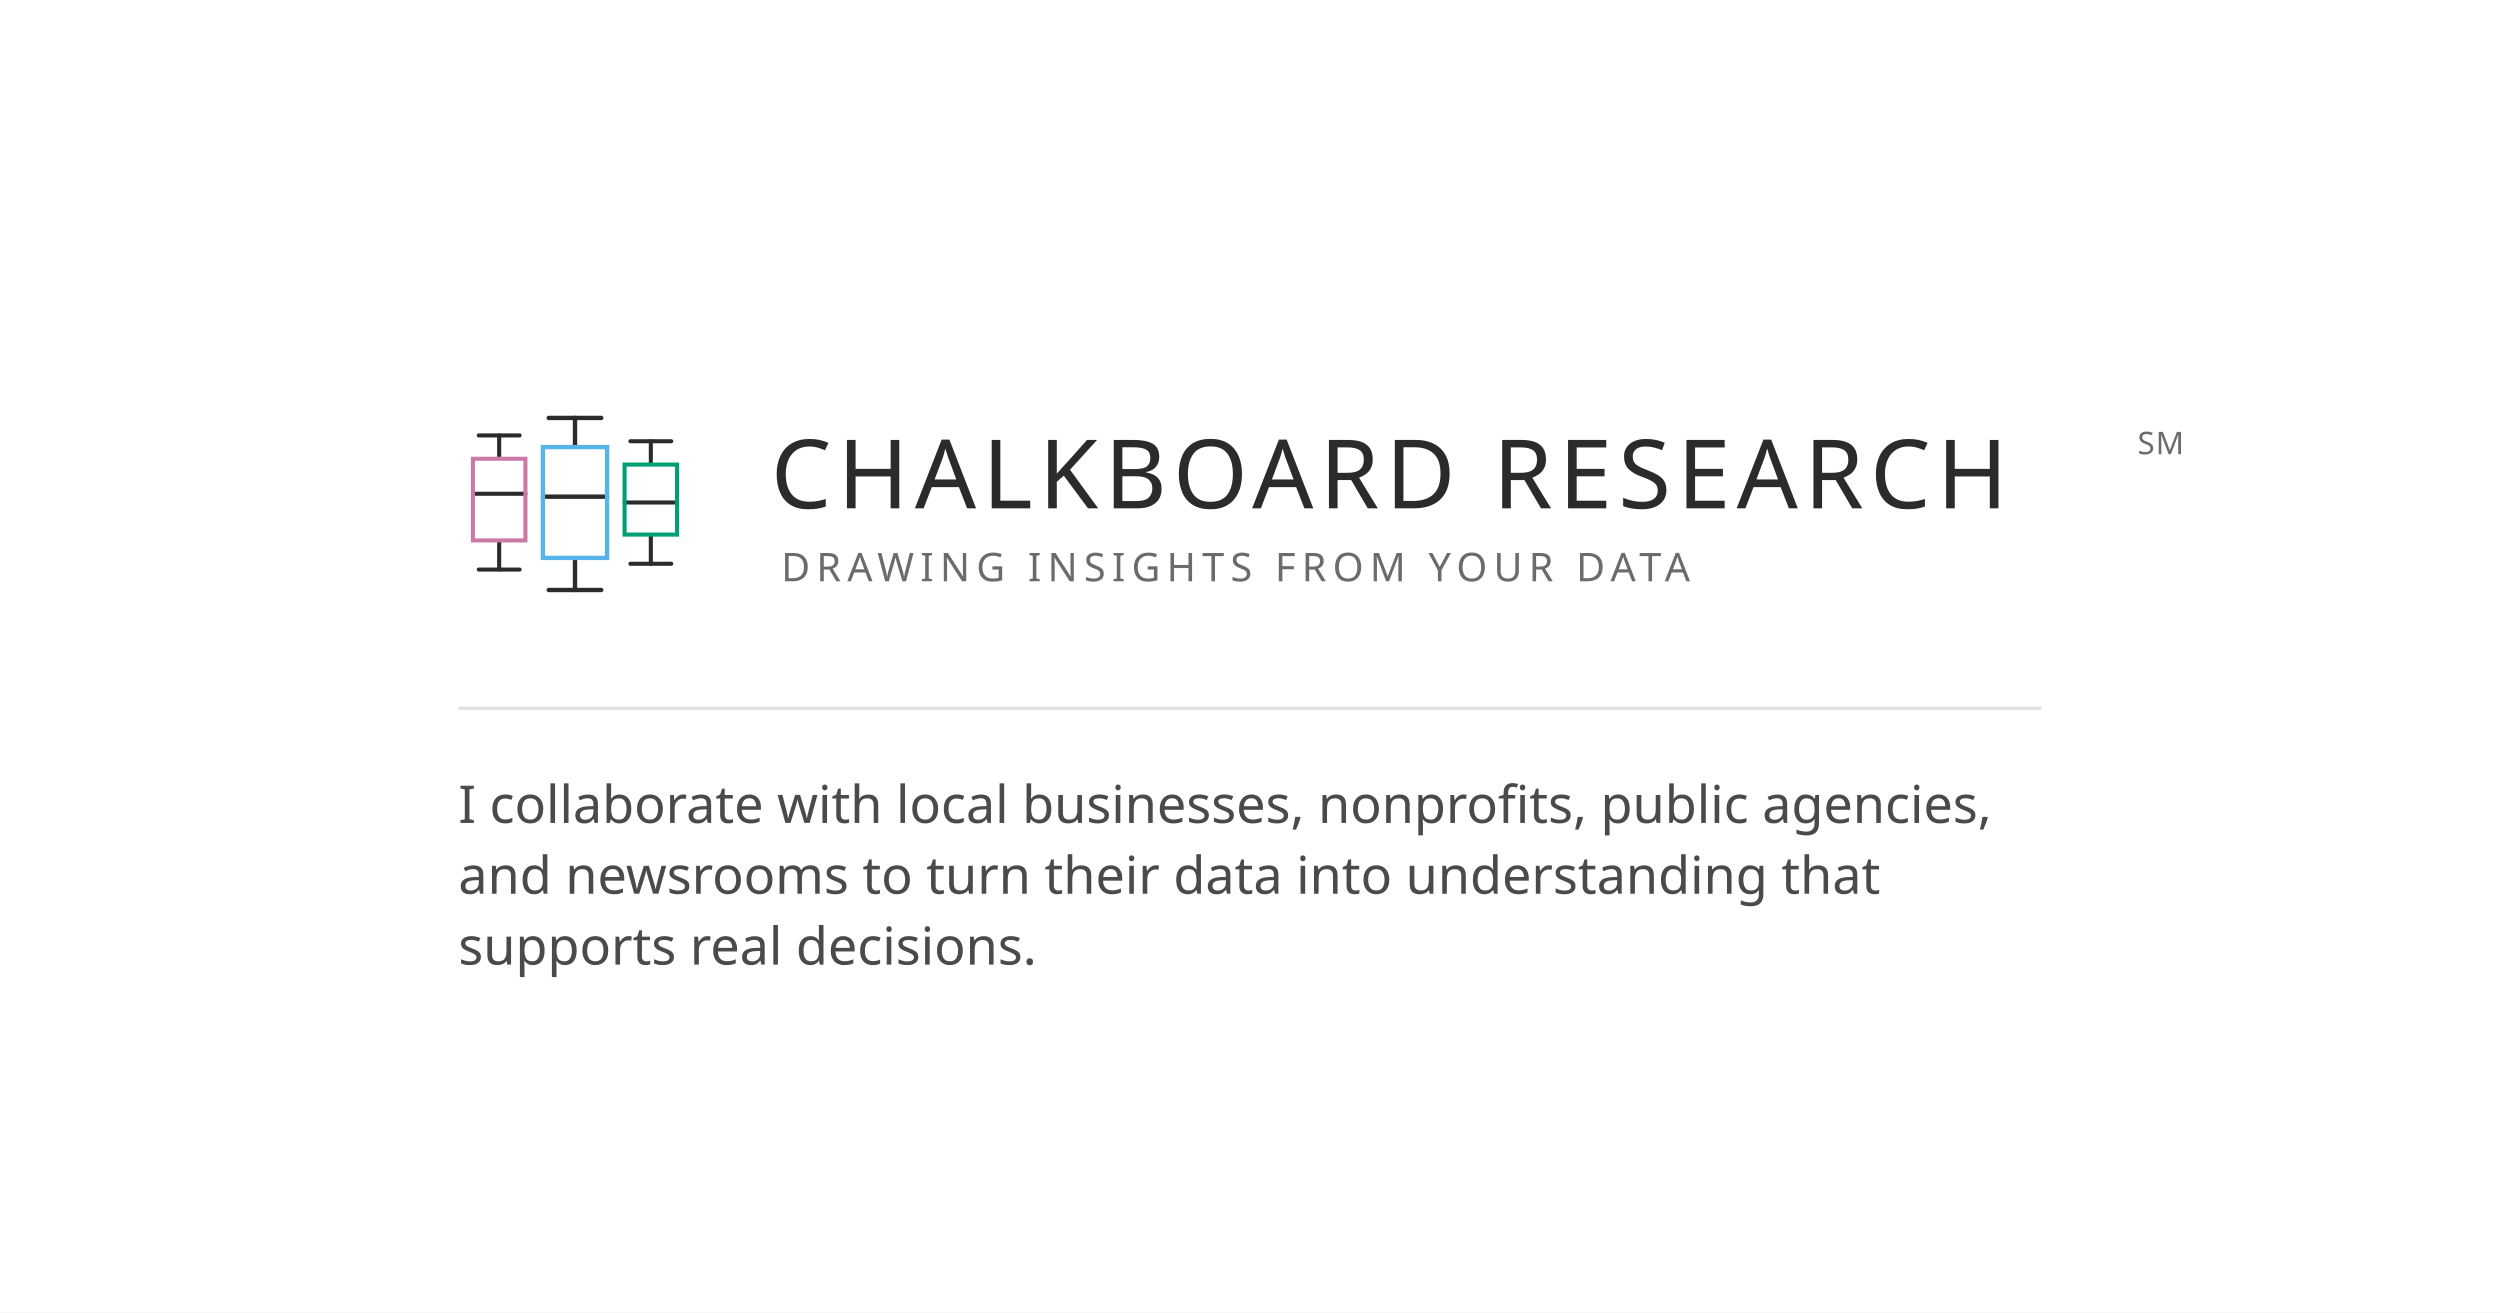
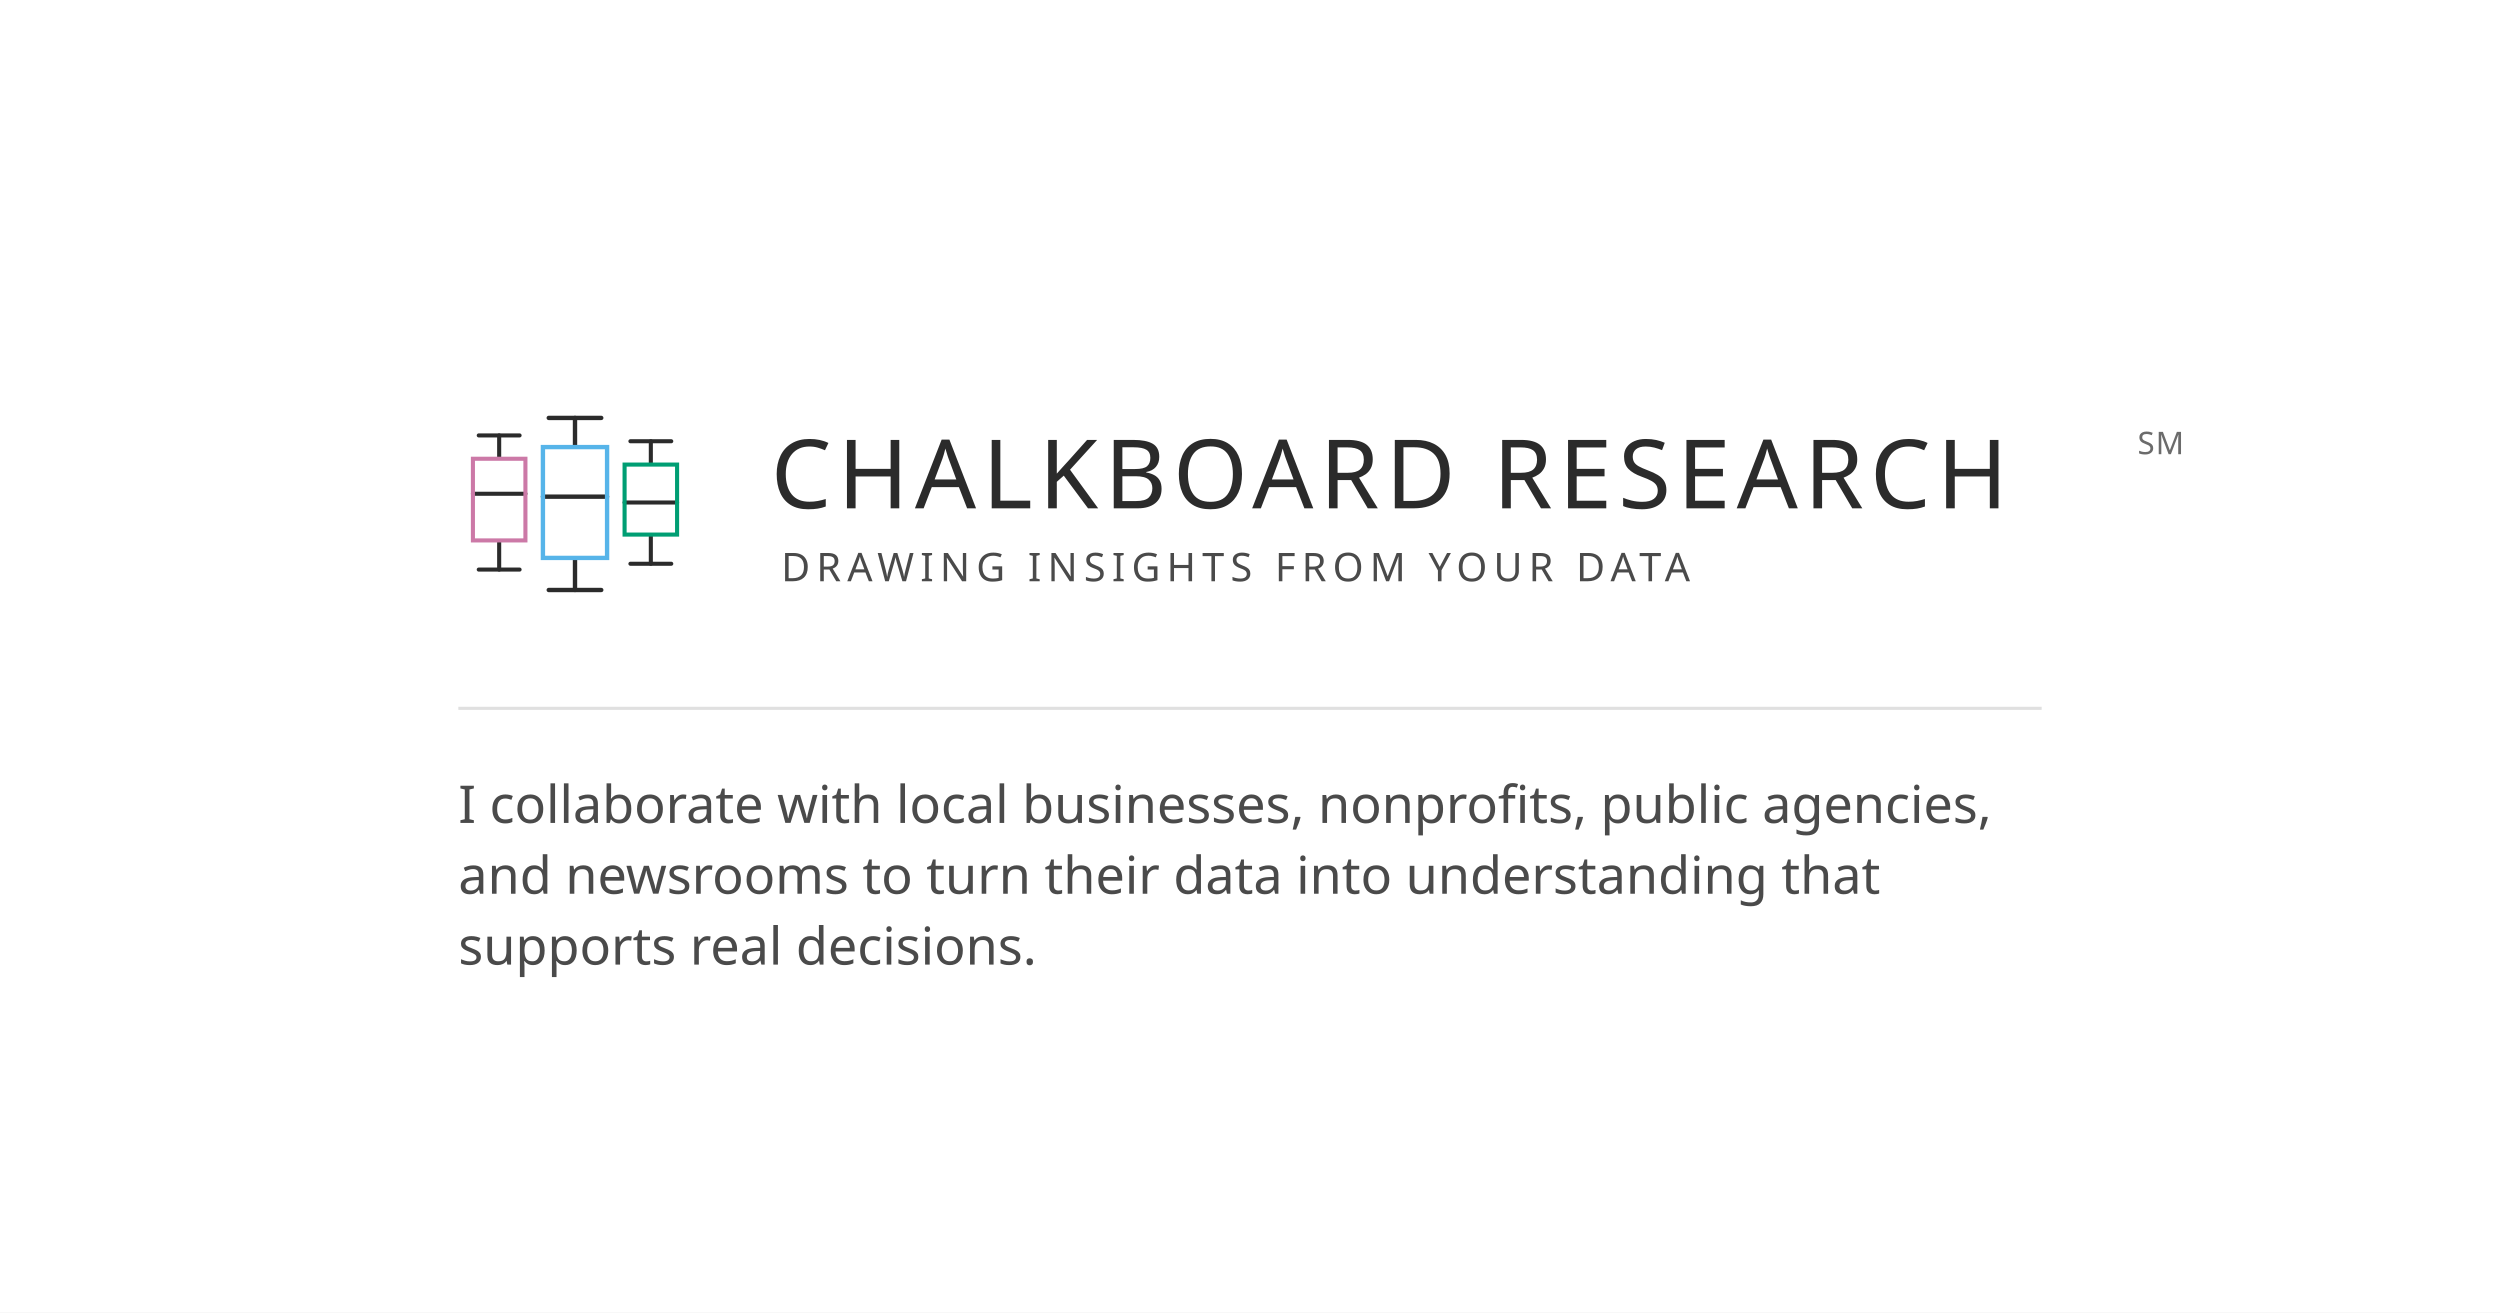
<svg xmlns="http://www.w3.org/2000/svg" width="1200" height="630" viewBox="0 0 1200 630">
  <rect width="1200" height="630" fill="#ffffff" />
  <g transform="translate(220, 195)">
    <line x1="19.6" y1="14" x2="19.6" y2="24.22" stroke="#2b2b2b" stroke-width="1.96" stroke-linecap="round" />
    <line x1="9.8" y1="14" x2="29.4" y2="14" stroke="#2b2b2b" stroke-width="1.96" stroke-linecap="round" />
    <line x1="7" y1="42" x2="32.2" y2="42" stroke="#2b2b2b" stroke-width="1.96" stroke-linecap="round" />
    <line x1="19.6" y1="65.38" x2="19.6" y2="78.4" stroke="#2b2b2b" stroke-width="1.96" stroke-linecap="round" />
    <line x1="9.8" y1="78.4" x2="29.4" y2="78.4" stroke="#2b2b2b" stroke-width="1.96" stroke-linecap="round" />
    <rect x="7" y="25.2" width="25.2" height="39.2" stroke="#CC79A7" stroke-width="1.96" fill="none" />
    <line x1="56" y1="5.6" x2="56" y2="18.55" stroke="#2b2b2b" stroke-width="2.1" stroke-linecap="round" />
    <line x1="43.4" y1="5.6" x2="68.6" y2="5.6" stroke="#2b2b2b" stroke-width="2.1" stroke-linecap="round" />
    <line x1="40.6" y1="43.4" x2="71.4" y2="43.4" stroke="#2b2b2b" stroke-width="2.1" stroke-linecap="round" />
    <line x1="56" y1="73.85" x2="56" y2="88.2" stroke="#2b2b2b" stroke-width="2.1" stroke-linecap="round" />
    <line x1="43.4" y1="88.2" x2="68.6" y2="88.2" stroke="#2b2b2b" stroke-width="2.1" stroke-linecap="round" />
    <rect x="40.6" y="19.6" width="30.8" height="53.2" stroke="#56B4E9" stroke-width="2.1" fill="none" />
    <line x1="92.4" y1="16.8" x2="92.4" y2="27.02" stroke="#2b2b2b" stroke-width="1.96" stroke-linecap="round" />
    <line x1="82.6" y1="16.8" x2="102.2" y2="16.8" stroke="#2b2b2b" stroke-width="1.96" stroke-linecap="round" />
    <line x1="79.8" y1="46.2" x2="105" y2="46.2" stroke="#2b2b2b" stroke-width="1.96" stroke-linecap="round" />
    <line x1="92.4" y1="62.58" x2="92.4" y2="75.6" stroke="#2b2b2b" stroke-width="1.96" stroke-linecap="round" />
    <line x1="82.6" y1="75.6" x2="102.2" y2="75.6" stroke="#2b2b2b" stroke-width="1.96" stroke-linecap="round" />
    <rect x="79.8" y="28" width="25.2" height="33.6" stroke="#009E73" stroke-width="1.96" fill="none" />
  </g>
  <text x="370" y="244" font-family="Josefin Sans SemiBold" font-size="46" letter-spacing="3" fill="#2b2b2b">CHALKBOARD RESEARCH</text>
  <text x="1026" y="218" font-family="Josefin Sans" font-size="15" letter-spacing="0.5" fill="#6b6b6b">SM</text>
-   <text x="375" y="279" font-family="Josefin Sans Light" font-size="19" letter-spacing="3" fill="#6b6b6b">DRAWING INSIGHTS FROM YOUR DATA</text>
+   <text x="375" y="279" font-family="Josefin Sans Light" font-size="19" letter-spacing="3" fill="#4a4a4a">DRAWING INSIGHTS FROM YOUR DATA</text>
  <line x1="220" y1="340" x2="980" y2="340" stroke="#e0e0e0" stroke-width="1.5" />
  <text x="220" y="395" font-family="Lora" font-weight="400" font-size="25" letter-spacing="0" fill="#4a4a4a">
    <tspan x="220" dy="0">I collaborate with local businesses, nonprofits, public agencies,</tspan>
    <tspan x="220" dy="34">and newsrooms to turn their data into understanding that</tspan>
    <tspan x="220" dy="34">supports real decisions.</tspan>
  </text>
</svg>
